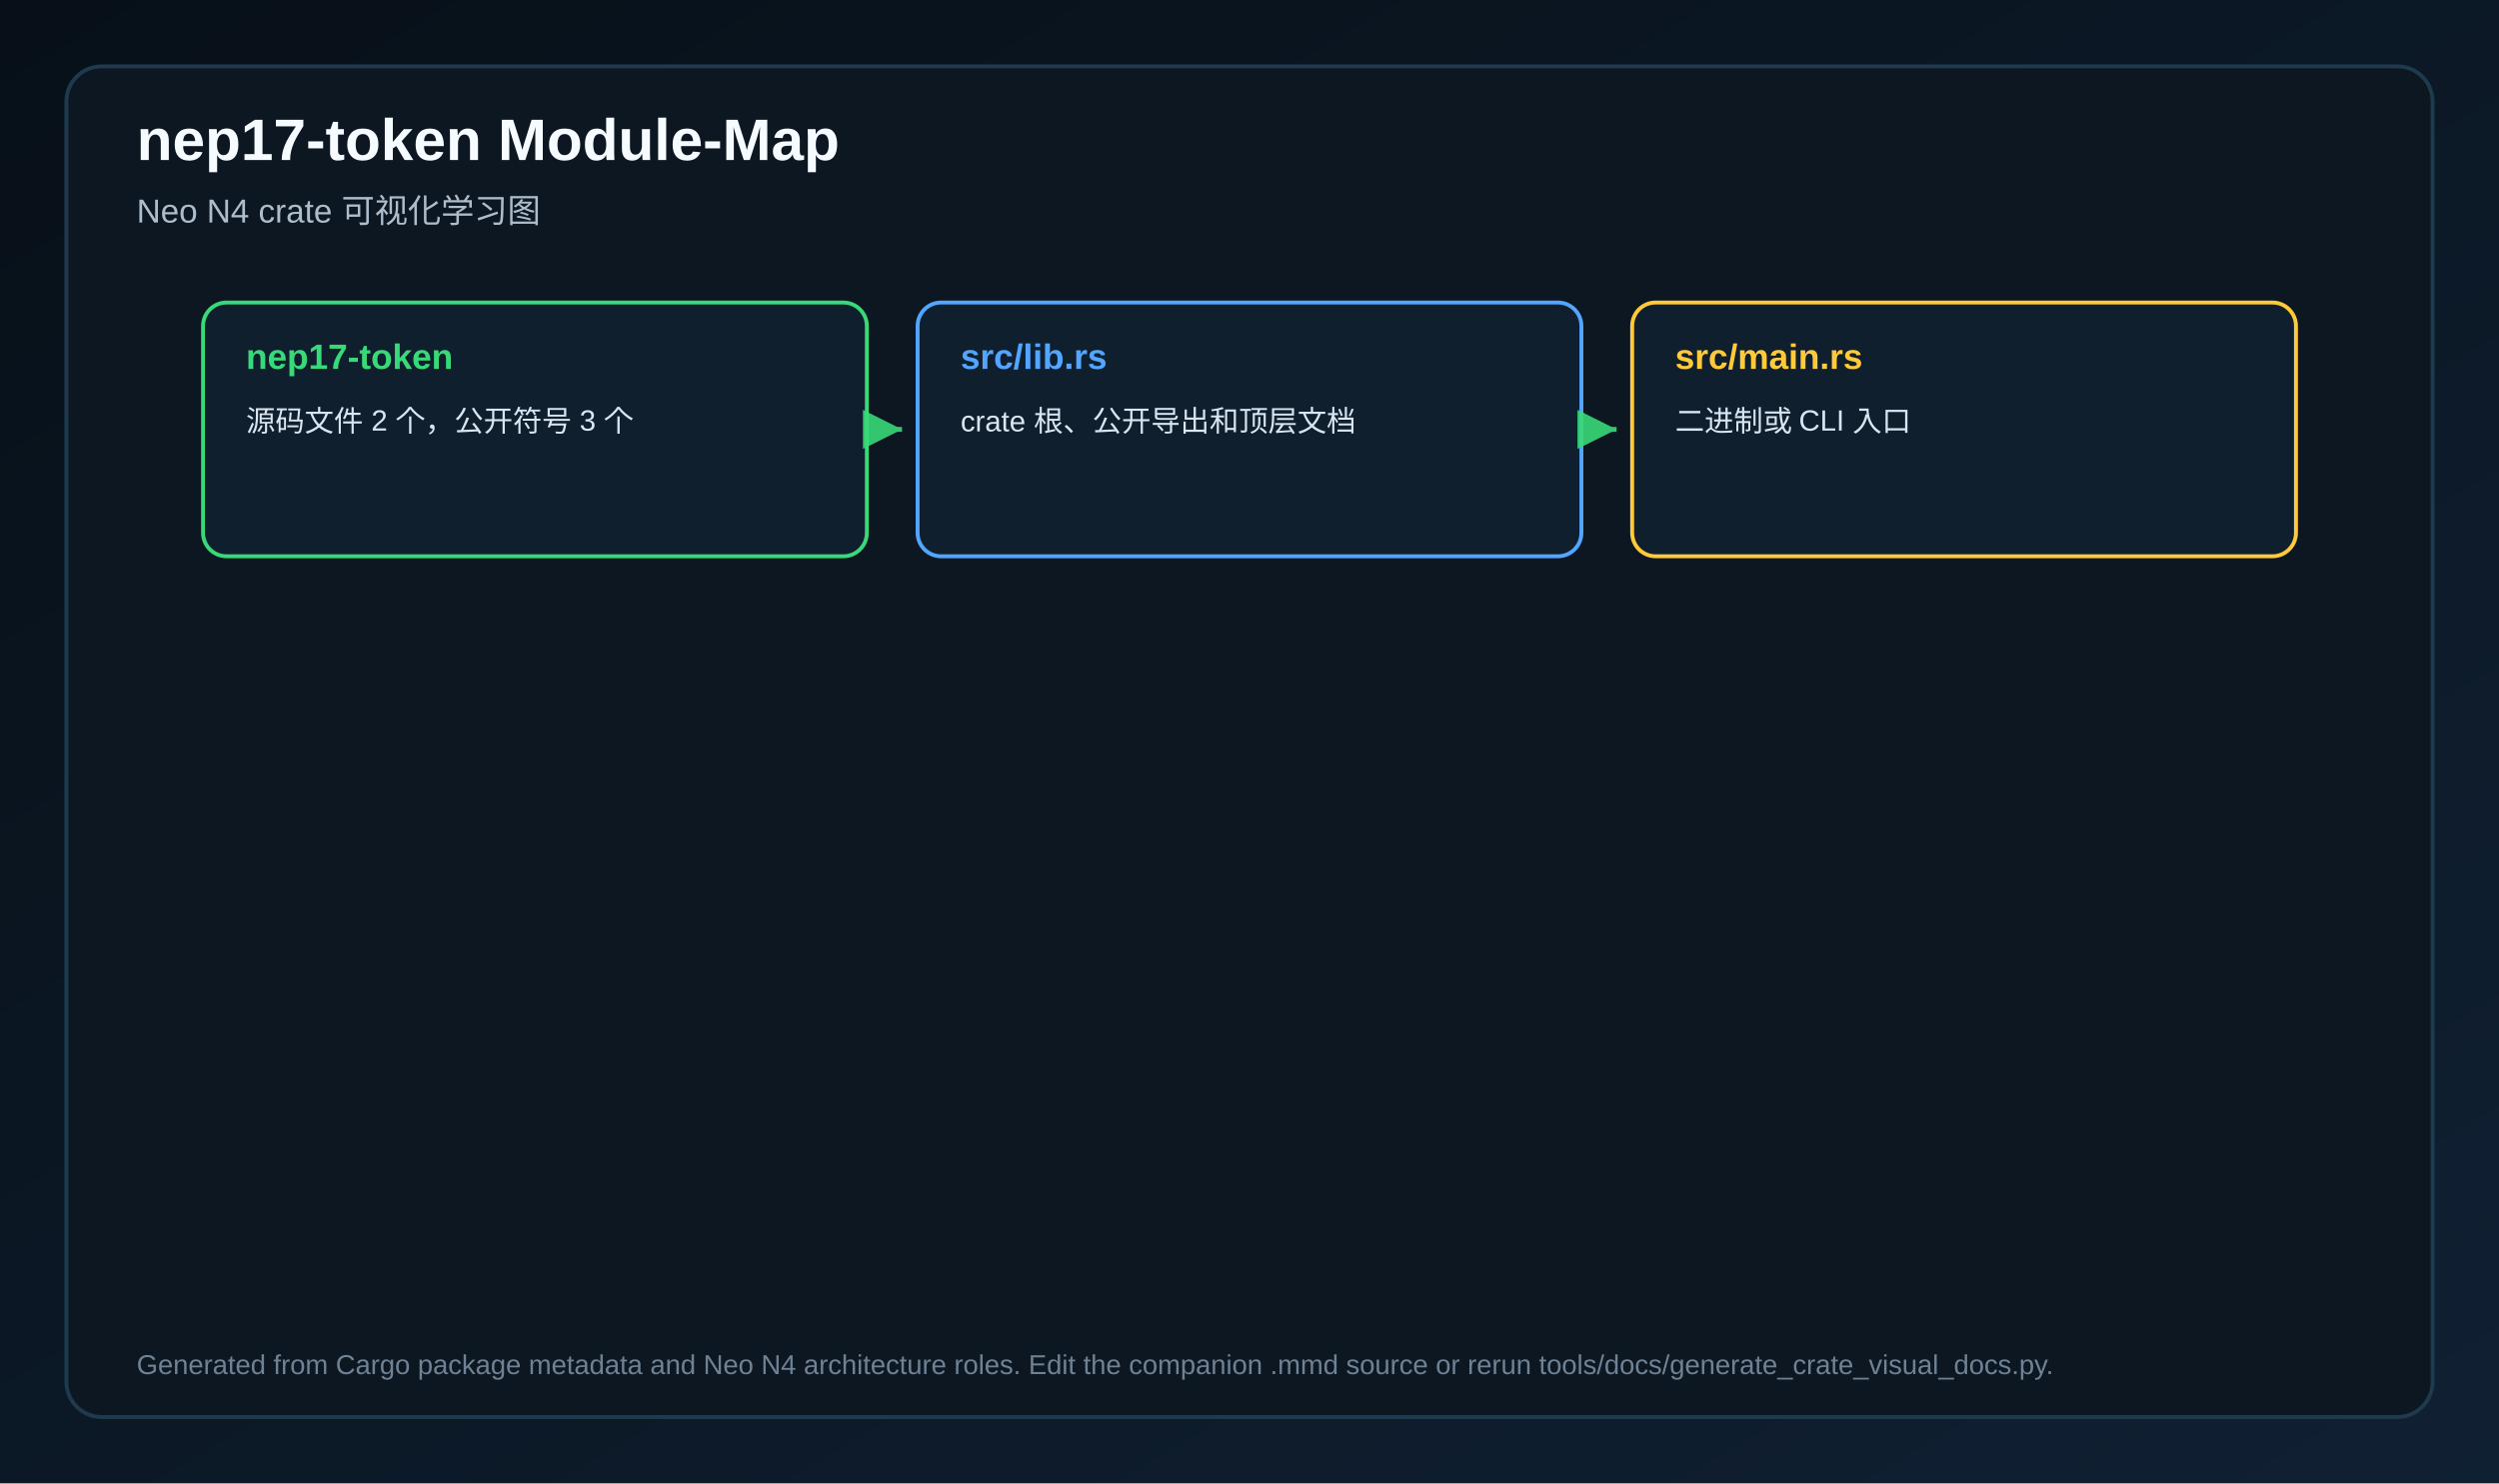
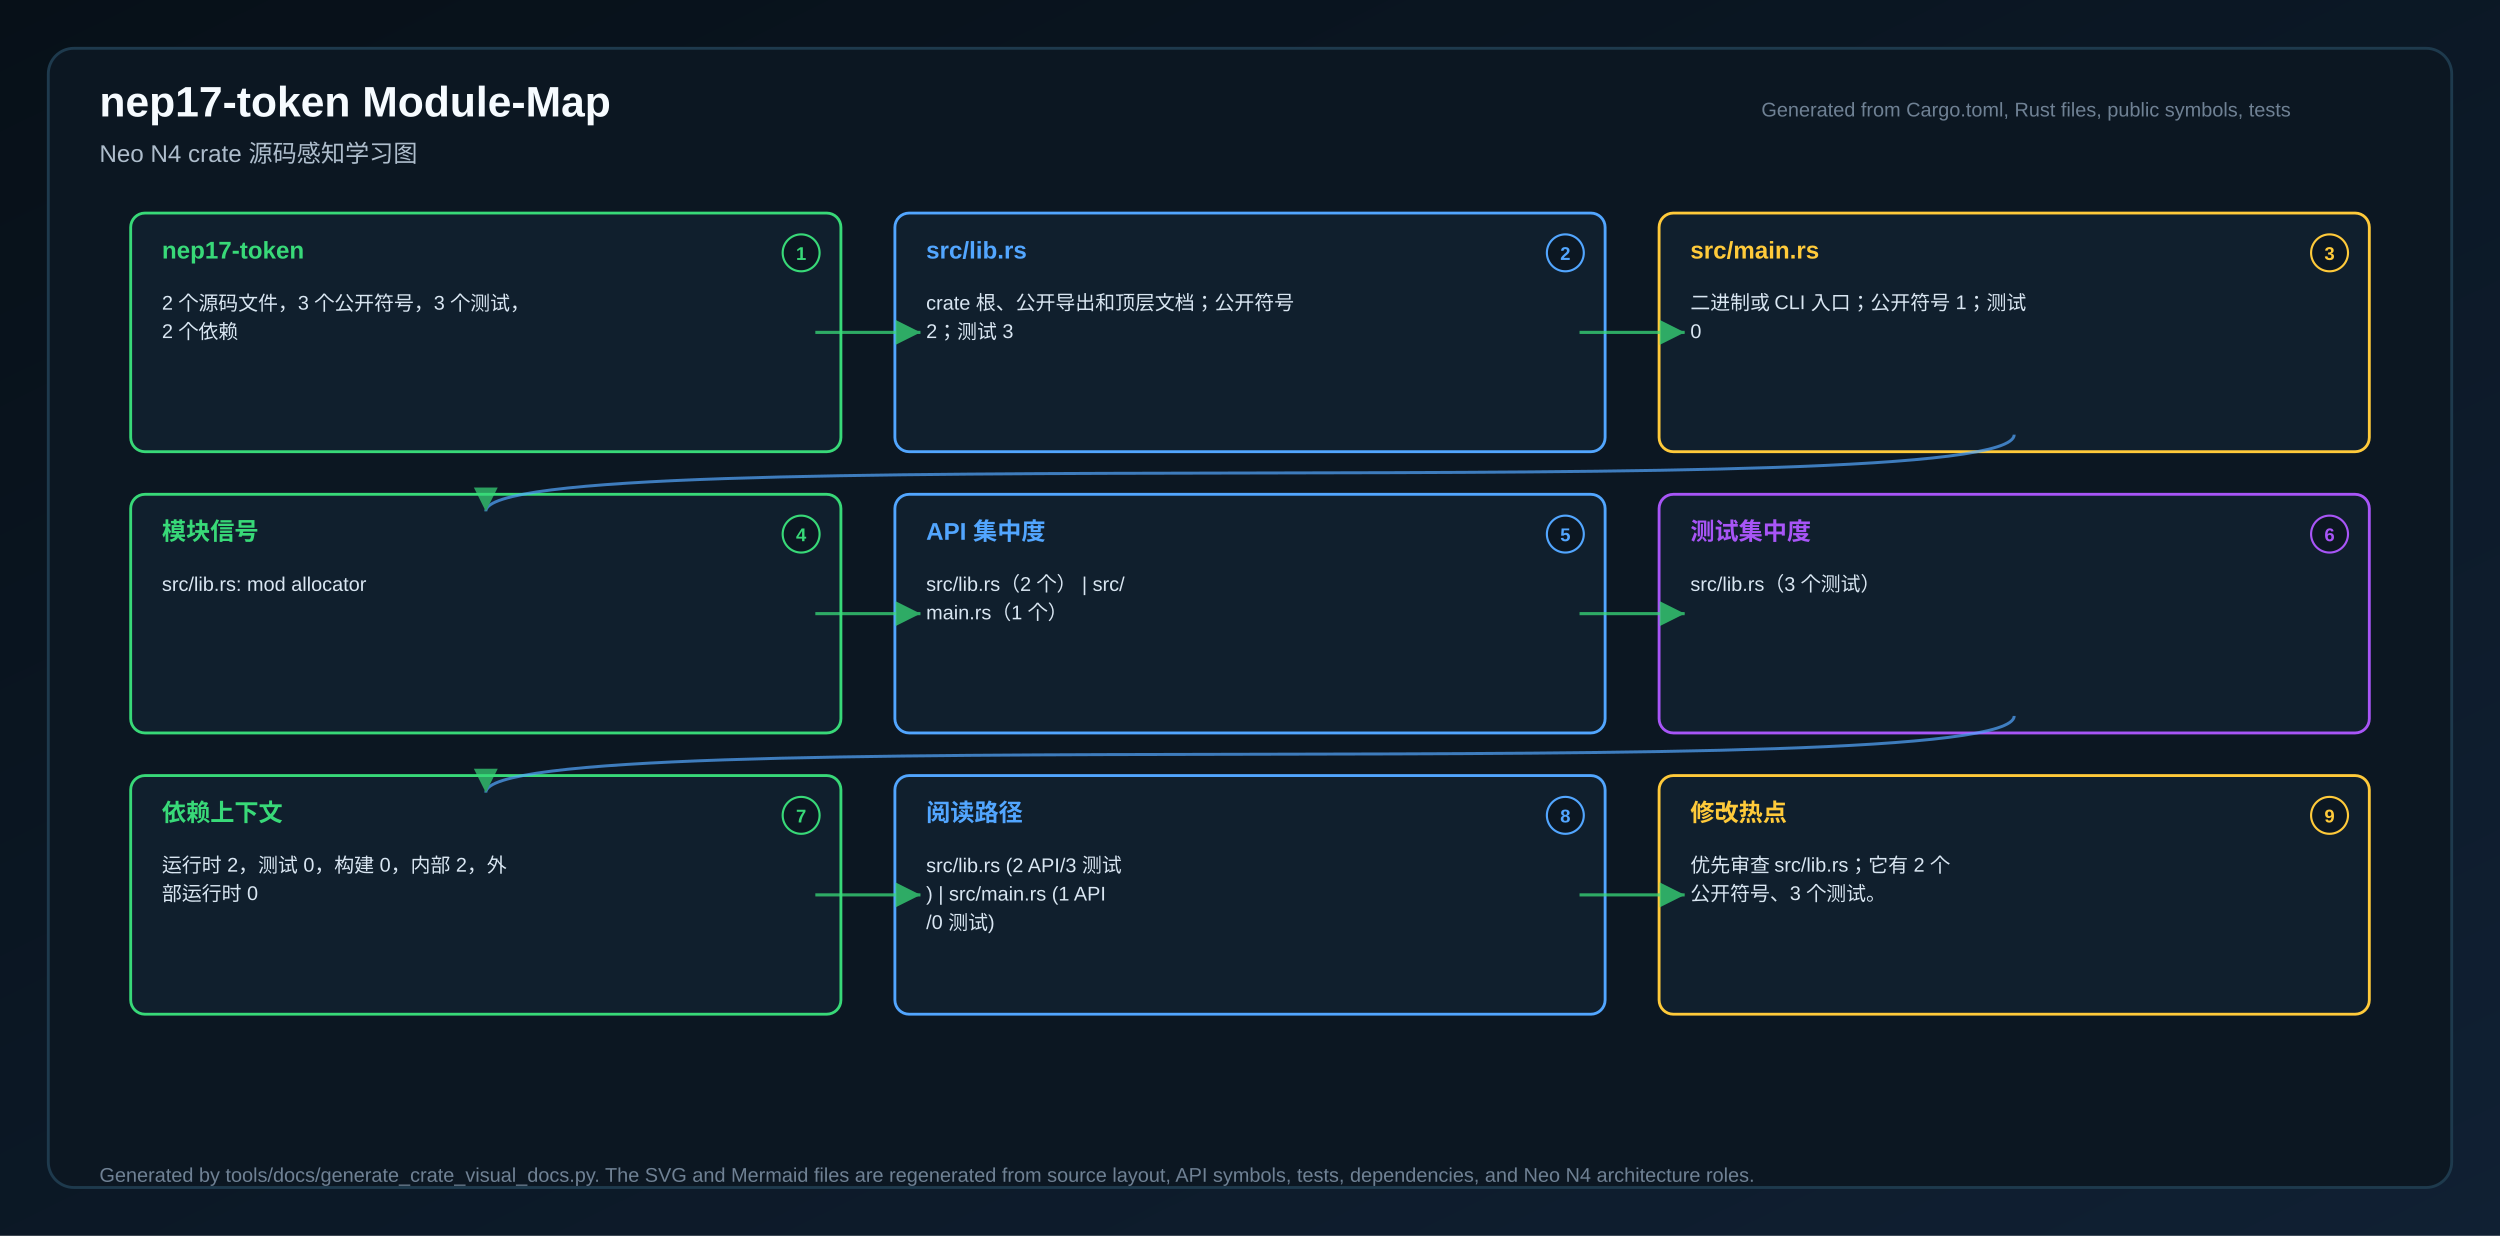
- <svg xmlns="http://www.w3.org/2000/svg" width="1280" height="760" viewBox="0 0 1280 760" role="img" aria-label="nep17-token Module-Map">
+ <svg xmlns="http://www.w3.org/2000/svg" width="1760" height="870" viewBox="0 0 1760 870" role="img" aria-label="nep17-token Module-Map">
  <defs>
    <linearGradient id="bg" x1="0" x2="1" y1="0" y2="1">
      <stop offset="0" stop-color="#071018" />
      <stop offset="1" stop-color="#102033" />
    </linearGradient>
    <marker id="arrow" markerWidth="12" markerHeight="12" refX="10" refY="6" orient="auto">
      <path d="M2,2 L10,6 L2,10 Z" fill="#38d978" />
    </marker>
  </defs>
-   <rect x="0" y="0" width="1280" height="760" fill="url(#bg)" />
-   <rect x="34" y="34" width="1212" height="692" rx="18" fill="#0c1722" stroke="#1e3a4d" stroke-width="2" />
+   <rect x="0" y="0" width="1760" height="870" fill="url(#bg)" />
+   <rect x="34" y="34" width="1692" height="802" rx="18" fill="#0c1722" stroke="#1e3a4d" stroke-width="2" />
  <text x="70" y="82" fill="#f6fbff" font-size="30" font-family="Segoe UI, Arial, sans-serif" font-weight="700">nep17-token Module-Map</text>
-   <text x="70" y="114" fill="#aebdcc" font-size="17" font-family="Segoe UI, Arial, sans-serif">Neo N4 crate 可视化学习图</text>
-   <rect x="104" y="155" width="340" height="130" rx="12" fill="#101f2d" stroke="#38d978" stroke-width="2" />
-   <text x="126" y="189" fill="#38d978" font-size="18" font-family="Segoe UI, Arial, sans-serif" font-weight="700">nep17-token</text>
-   <text x="126" y="221" fill="#d9e6f2" font-size="15" font-family="Segoe UI, Arial, sans-serif">源码文件 2 个，公开符号 3 个</text>
-   <rect x="470" y="155" width="340" height="130" rx="12" fill="#101f2d" stroke="#52a6ff" stroke-width="2" />
-   <text x="492" y="189" fill="#52a6ff" font-size="18" font-family="Segoe UI, Arial, sans-serif" font-weight="700">src/lib.rs</text>
-   <text x="492" y="221" fill="#d9e6f2" font-size="15" font-family="Segoe UI, Arial, sans-serif">crate 根、公开导出和顶层文档</text>
-   <line x1="452" y1="220" x2="462" y2="220" stroke="#38d978" stroke-width="2.5" marker-end="url(#arrow)" opacity="0.9" />
-   <rect x="836" y="155" width="340" height="130" rx="12" fill="#101f2d" stroke="#ffca3a" stroke-width="2" />
-   <text x="858" y="189" fill="#ffca3a" font-size="18" font-family="Segoe UI, Arial, sans-serif" font-weight="700">src/main.rs</text>
-   <text x="858" y="221" fill="#d9e6f2" font-size="15" font-family="Segoe UI, Arial, sans-serif">二进制或 CLI 入口</text>
-   <line x1="818" y1="220" x2="828" y2="220" stroke="#38d978" stroke-width="2.5" marker-end="url(#arrow)" opacity="0.9" />
-   <text x="70" y="704" fill="#6f8194" font-size="14" font-family="Segoe UI, Arial, sans-serif">Generated from Cargo package metadata and Neo N4 architecture roles. Edit the companion .mmd source or rerun tools/docs/generate_crate_visual_docs.py.</text>
+   <text x="70" y="114" fill="#aebdcc" font-size="17" font-family="Segoe UI, Arial, sans-serif">Neo N4 crate 源码感知学习图</text>
+   <text x="1240" y="82" fill="#6f8194" font-size="14" font-family="Segoe UI, Arial, sans-serif">Generated from Cargo.toml, Rust files, public symbols, tests</text>
+   <rect x="92" y="150" width="500" height="168" rx="10" fill="#101f2d" stroke="#38d978" stroke-width="2" />
+   <circle cx="564" cy="178" r="13" fill="#0c1722" stroke="#38d978" stroke-width="1.5" />
+   <text x="564" y="183" text-anchor="middle" fill="#38d978" font-size="13" font-family="Segoe UI, Arial, sans-serif" font-weight="700">1</text>
+   <text x="114" y="182" fill="#38d978" font-size="17" font-family="Segoe UI, Arial, sans-serif" font-weight="700">nep17-token</text>
+   <text x="114" y="218" fill="#d9e6f2" font-size="14" font-family="Segoe UI, Arial, sans-serif">2 个源码文件，3 个公开符号，3 个测试，</text>
+   <text x="114" y="238" fill="#d9e6f2" font-size="14" font-family="Segoe UI, Arial, sans-serif">2 个依赖</text>
+   <rect x="630" y="150" width="500" height="168" rx="10" fill="#101f2d" stroke="#52a6ff" stroke-width="2" />
+   <circle cx="1102" cy="178" r="13" fill="#0c1722" stroke="#52a6ff" stroke-width="1.5" />
+   <text x="1102" y="183" text-anchor="middle" fill="#52a6ff" font-size="13" font-family="Segoe UI, Arial, sans-serif" font-weight="700">2</text>
+   <text x="652" y="182" fill="#52a6ff" font-size="17" font-family="Segoe UI, Arial, sans-serif" font-weight="700">src/lib.rs</text>
+   <text x="652" y="218" fill="#d9e6f2" font-size="14" font-family="Segoe UI, Arial, sans-serif">crate 根、公开导出和顶层文档；公开符号</text>
+   <text x="652" y="238" fill="#d9e6f2" font-size="14" font-family="Segoe UI, Arial, sans-serif"> 2；测试 3</text>
+   <rect x="1168" y="150" width="500" height="168" rx="10" fill="#101f2d" stroke="#ffca3a" stroke-width="2" />
+   <circle cx="1640" cy="178" r="13" fill="#0c1722" stroke="#ffca3a" stroke-width="1.5" />
+   <text x="1640" y="183" text-anchor="middle" fill="#ffca3a" font-size="13" font-family="Segoe UI, Arial, sans-serif" font-weight="700">3</text>
+   <text x="1190" y="182" fill="#ffca3a" font-size="17" font-family="Segoe UI, Arial, sans-serif" font-weight="700">src/main.rs</text>
+   <text x="1190" y="218" fill="#d9e6f2" font-size="14" font-family="Segoe UI, Arial, sans-serif">二进制或 CLI 入口；公开符号 1；测试 </text>
+   <text x="1190" y="238" fill="#d9e6f2" font-size="14" font-family="Segoe UI, Arial, sans-serif">0</text>
+   <rect x="92" y="348" width="500" height="168" rx="10" fill="#101f2d" stroke="#38d978" stroke-width="2" />
+   <circle cx="564" cy="376" r="13" fill="#0c1722" stroke="#38d978" stroke-width="1.5" />
+   <text x="564" y="381" text-anchor="middle" fill="#38d978" font-size="13" font-family="Segoe UI, Arial, sans-serif" font-weight="700">4</text>
+   <text x="114" y="380" fill="#38d978" font-size="17" font-family="Segoe UI, Arial, sans-serif" font-weight="700">模块信号</text>
+   <text x="114" y="416" fill="#d9e6f2" font-size="14" font-family="Segoe UI, Arial, sans-serif">src/lib.rs: mod allocator</text>
+   <rect x="630" y="348" width="500" height="168" rx="10" fill="#101f2d" stroke="#52a6ff" stroke-width="2" />
+   <circle cx="1102" cy="376" r="13" fill="#0c1722" stroke="#52a6ff" stroke-width="1.5" />
+   <text x="1102" y="381" text-anchor="middle" fill="#52a6ff" font-size="13" font-family="Segoe UI, Arial, sans-serif" font-weight="700">5</text>
+   <text x="652" y="380" fill="#52a6ff" font-size="17" font-family="Segoe UI, Arial, sans-serif" font-weight="700">API 集中度</text>
+   <text x="652" y="416" fill="#d9e6f2" font-size="14" font-family="Segoe UI, Arial, sans-serif">src/lib.rs（2 个） | src/</text>
+   <text x="652" y="436" fill="#d9e6f2" font-size="14" font-family="Segoe UI, Arial, sans-serif">main.rs（1 个）</text>
+   <rect x="1168" y="348" width="500" height="168" rx="10" fill="#101f2d" stroke="#a855f7" stroke-width="2" />
+   <circle cx="1640" cy="376" r="13" fill="#0c1722" stroke="#a855f7" stroke-width="1.5" />
+   <text x="1640" y="381" text-anchor="middle" fill="#a855f7" font-size="13" font-family="Segoe UI, Arial, sans-serif" font-weight="700">6</text>
+   <text x="1190" y="380" fill="#a855f7" font-size="17" font-family="Segoe UI, Arial, sans-serif" font-weight="700">测试集中度</text>
+   <text x="1190" y="416" fill="#d9e6f2" font-size="14" font-family="Segoe UI, Arial, sans-serif">src/lib.rs（3 个测试）</text>
+   <rect x="92" y="546" width="500" height="168" rx="10" fill="#101f2d" stroke="#38d978" stroke-width="2" />
+   <circle cx="564" cy="574" r="13" fill="#0c1722" stroke="#38d978" stroke-width="1.5" />
+   <text x="564" y="579" text-anchor="middle" fill="#38d978" font-size="13" font-family="Segoe UI, Arial, sans-serif" font-weight="700">7</text>
+   <text x="114" y="578" fill="#38d978" font-size="17" font-family="Segoe UI, Arial, sans-serif" font-weight="700">依赖上下文</text>
+   <text x="114" y="614" fill="#d9e6f2" font-size="14" font-family="Segoe UI, Arial, sans-serif">运行时 2，测试 0，构建 0，内部 2，外</text>
+   <text x="114" y="634" fill="#d9e6f2" font-size="14" font-family="Segoe UI, Arial, sans-serif">部运行时 0</text>
+   <rect x="630" y="546" width="500" height="168" rx="10" fill="#101f2d" stroke="#52a6ff" stroke-width="2" />
+   <circle cx="1102" cy="574" r="13" fill="#0c1722" stroke="#52a6ff" stroke-width="1.5" />
+   <text x="1102" y="579" text-anchor="middle" fill="#52a6ff" font-size="13" font-family="Segoe UI, Arial, sans-serif" font-weight="700">8</text>
+   <text x="652" y="578" fill="#52a6ff" font-size="17" font-family="Segoe UI, Arial, sans-serif" font-weight="700">阅读路径</text>
+   <text x="652" y="614" fill="#d9e6f2" font-size="14" font-family="Segoe UI, Arial, sans-serif">src/lib.rs (2 API/3 测试</text>
+   <text x="652" y="634" fill="#d9e6f2" font-size="14" font-family="Segoe UI, Arial, sans-serif">) | src/main.rs (1 API</text>
+   <text x="652" y="654" fill="#d9e6f2" font-size="14" font-family="Segoe UI, Arial, sans-serif">/0 测试)</text>
+   <rect x="1168" y="546" width="500" height="168" rx="10" fill="#101f2d" stroke="#ffca3a" stroke-width="2" />
+   <circle cx="1640" cy="574" r="13" fill="#0c1722" stroke="#ffca3a" stroke-width="1.5" />
+   <text x="1640" y="579" text-anchor="middle" fill="#ffca3a" font-size="13" font-family="Segoe UI, Arial, sans-serif" font-weight="700">9</text>
+   <text x="1190" y="578" fill="#ffca3a" font-size="17" font-family="Segoe UI, Arial, sans-serif" font-weight="700">修改热点</text>
+   <text x="1190" y="614" fill="#d9e6f2" font-size="14" font-family="Segoe UI, Arial, sans-serif">优先审查 src/lib.rs；它有 2 个</text>
+   <text x="1190" y="634" fill="#d9e6f2" font-size="14" font-family="Segoe UI, Arial, sans-serif">公开符号、3 个测试。</text>
+   <line x1="574" y1="234" x2="648" y2="234" stroke="#38d978" stroke-width="2.2" marker-end="url(#arrow)" opacity="0.75" />
+   <line x1="1112" y1="234" x2="1186" y2="234" stroke="#38d978" stroke-width="2.2" marker-end="url(#arrow)" opacity="0.75" />
+   <line x1="574" y1="432" x2="648" y2="432" stroke="#38d978" stroke-width="2.2" marker-end="url(#arrow)" opacity="0.75" />
+   <line x1="1112" y1="432" x2="1186" y2="432" stroke="#38d978" stroke-width="2.2" marker-end="url(#arrow)" opacity="0.75" />
+   <line x1="574" y1="630" x2="648" y2="630" stroke="#38d978" stroke-width="2.2" marker-end="url(#arrow)" opacity="0.75" />
+   <line x1="1112" y1="630" x2="1186" y2="630" stroke="#38d978" stroke-width="2.2" marker-end="url(#arrow)" opacity="0.75" />
+   <path d="M1418 306 C1418 358, 342 308, 342 360" stroke="#52a6ff" stroke-width="2.1" fill="none" marker-end="url(#arrow)" opacity="0.7" />
+   <path d="M1418 504 C1418 556, 342 506, 342 558" stroke="#52a6ff" stroke-width="2.1" fill="none" marker-end="url(#arrow)" opacity="0.7" />
+   <text x="70" y="832" fill="#6f8194" font-size="14" font-family="Segoe UI, Arial, sans-serif">Generated by tools/docs/generate_crate_visual_docs.py. The SVG and Mermaid files are regenerated from source layout, API symbols, tests, dependencies, and Neo N4 architecture roles.</text>
</svg>
